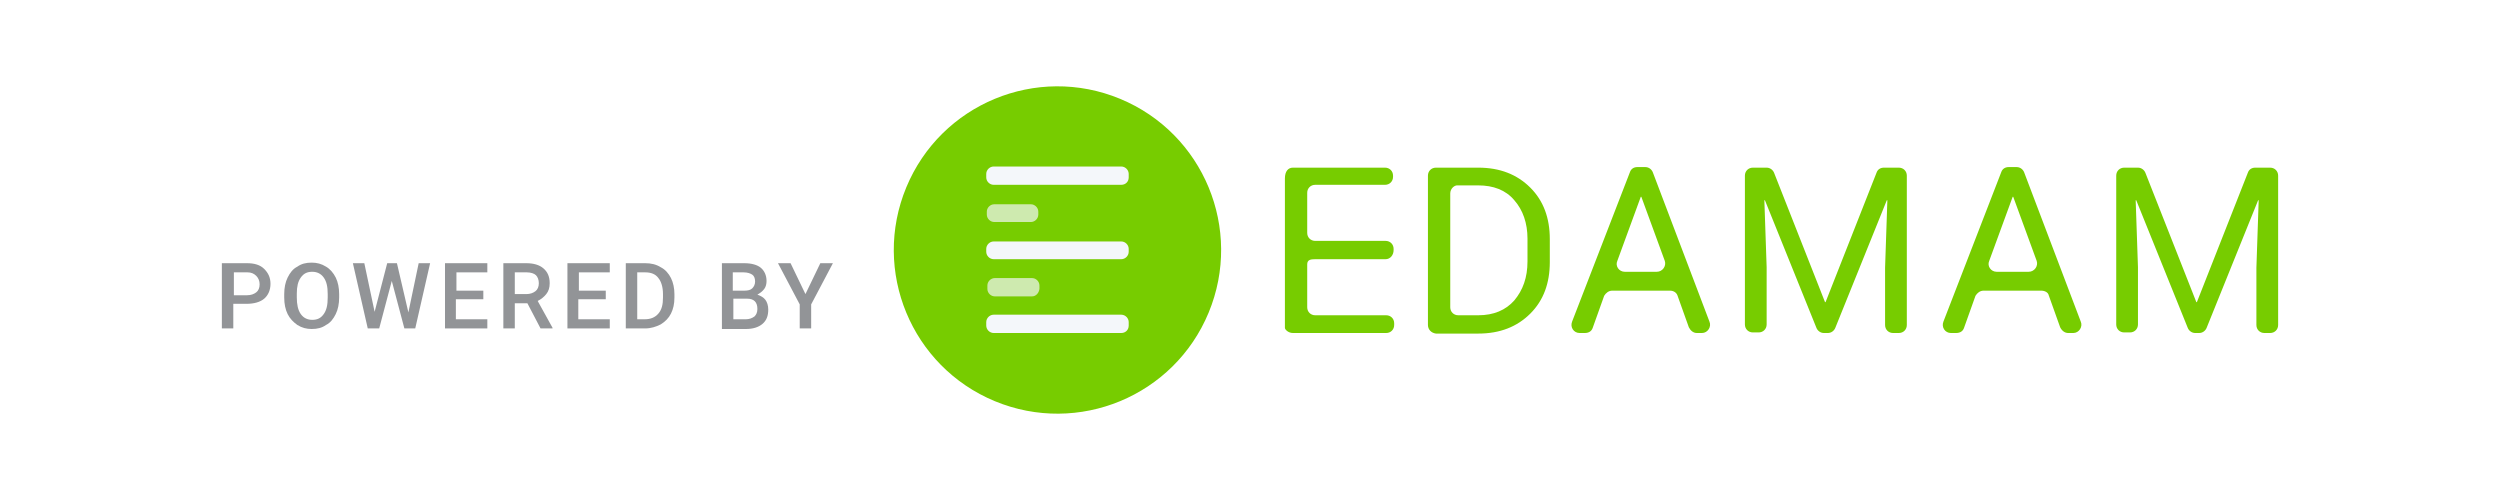
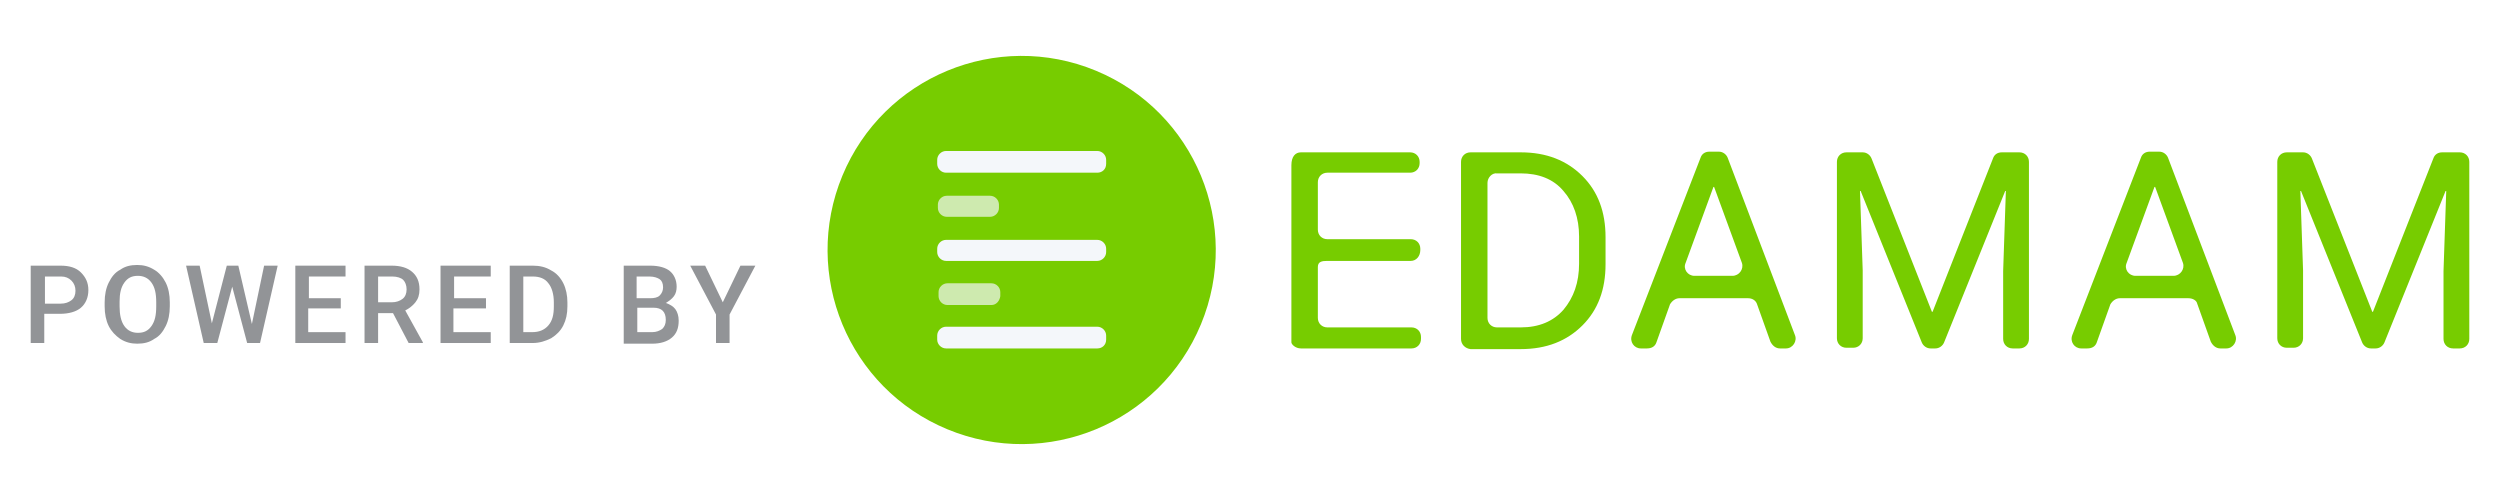
<svg xmlns="http://www.w3.org/2000/svg" version="1.1" x="0px" y="0px" viewBox="0 0 200 40" xml:space="preserve" id="svg55" width="200" height="40">
  <defs id="defs59" />
  <style type="text/css" id="style2">
	.st0{fill:#77CC00;}
	.st1{fill:#F4F7FA;}
	.st2{opacity:0.7;fill:#F4F7FA;}
	.st3{fill:#929497;}
</style>
  <g id="Layer_1" transform="translate(0,-40)">
</g>
-   <g id="g89" transform="matrix(0.4577144,0,0,0.4577144,7.907871,1.282785)">
+   <g id="g89" transform="matrix(0.5428164,0,0,0.5428164,-9.214666,-2.197275)">
    <g id="Layer_2">
      <g id="g17">
        <path id="path5" d="m 224.9,42.5 h -12.3 c -0.8,0 -1.4,0.1 -1.4,0.9 v 7.5 c 0,0.8 0.6,1.4 1.4,1.4 H 225 c 0.8,0 1.4,0.6 1.4,1.4 V 54 c 0,0.8 -0.6,1.4 -1.4,1.4 h -16.3 c -0.8,0 -1.4,-0.6 -1.4,-0.9 V 28.4 c 0,-1.3 0.6,-1.9 1.4,-1.9 h 16.1 c 0.8,0 1.4,0.6 1.4,1.4 v 0.2 c 0,0.8 -0.6,1.4 -1.4,1.4 h -12.2 c -0.8,0 -1.4,0.6 -1.4,1.4 v 7 c 0,0.8 0.6,1.4 1.4,1.4 h 12.3 c 0.8,0 1.4,0.6 1.4,1.4 v 0.2 c 0,0.9 -0.6,1.6 -1.4,1.6 z" class="st0" style="fill:#77cc00" />
        <path id="path7" d="M 232.3,54 V 27.9 c 0,-0.8 0.6,-1.4 1.4,-1.4 h 7.4 c 3.8,0 6.8,1.2 9.1,3.5 2.3,2.3 3.4,5.3 3.4,9 v 4 c 0,3.7 -1.1,6.7 -3.4,9 -2.3,2.3 -5.3,3.5 -9.1,3.5 h -7.4 c -0.8,-0.1 -1.4,-0.7 -1.4,-1.5 z m 3.9,-23 v 19.9 c 0,0.8 0.6,1.4 1.4,1.4 h 3.5 c 2.7,0 4.8,-0.9 6.3,-2.6 1.5,-1.8 2.3,-4 2.3,-6.8 v -4 c 0,-2.7 -0.8,-5 -2.3,-6.7 -1.5,-1.8 -3.7,-2.6 -6.3,-2.6 h -3.5 c -0.7,-0.1 -1.4,0.6 -1.4,1.4 z" class="st0" style="fill:#77cc00" />
        <path id="path9" d="m 274.6,48 h -10.1 c -0.6,0 -1.1,0.4 -1.4,0.9 l -2,5.6 c -0.2,0.6 -0.7,0.9 -1.4,0.9 h -0.9 c -1,0 -1.7,-1 -1.3,-2 l 10.1,-26.1 c 0.2,-0.6 0.7,-0.9 1.3,-0.9 h 1.4 c 0.6,0 1.1,0.4 1.3,0.9 l 9.9,26.1 c 0.4,0.9 -0.3,2 -1.3,2 h -0.9 c -0.6,0 -1.1,-0.4 -1.4,-1 l -2,-5.6 C 275.7,48.3 275.2,48 274.6,48 Z m -7.9,-3.3 h 5.6 c 1,0 1.7,-1 1.4,-1.9 l -4.1,-11.2 h -0.1 l -4.1,11.2 c -0.4,0.9 0.3,1.9 1.3,1.9 z" class="st0" style="fill:#77cc00" />
        <path id="path11" d="m 291.5,26.5 c 0.6,0 1.1,0.4 1.3,0.9 l 8.9,22.6 h 0.1 l 8.9,-22.6 c 0.2,-0.6 0.7,-0.9 1.3,-0.9 h 2.6 c 0.8,0 1.4,0.6 1.4,1.4 V 54 c 0,0.8 -0.6,1.4 -1.4,1.4 h -1 c -0.8,0 -1.4,-0.6 -1.4,-1.4 V 44 l 0.4,-11.8 h -0.1 l -9,22.3 c -0.2,0.5 -0.7,0.9 -1.3,0.9 h -0.7 c -0.6,0 -1.1,-0.4 -1.3,-0.9 l -9,-22.3 h -0.1 l 0.4,11.7 v 10 c 0,0.8 -0.6,1.4 -1.4,1.4 h -1 c -0.8,0 -1.4,-0.6 -1.4,-1.4 v -26 c 0,-0.8 0.6,-1.4 1.4,-1.4 z" class="st0" style="fill:#77cc00" />
        <path id="path13" d="m 339.5,48 h -10.1 c -0.6,0 -1.1,0.4 -1.4,0.9 l -2,5.6 c -0.2,0.6 -0.7,0.9 -1.4,0.9 h -0.9 c -1,0 -1.7,-1 -1.3,-2 l 10.1,-26.1 c 0.2,-0.6 0.7,-0.9 1.3,-0.9 h 1.4 c 0.6,0 1.1,0.4 1.3,0.9 l 9.9,26.1 c 0.4,0.9 -0.3,2 -1.3,2 h -0.9 c -0.6,0 -1.1,-0.4 -1.4,-1 l -2,-5.6 C 340.7,48.3 340.1,48 339.5,48 Z m -7.8,-3.3 h 5.6 c 1,0 1.7,-1 1.4,-1.9 l -4.1,-11.2 h -0.1 l -4.1,11.2 c -0.4,0.9 0.3,1.9 1.3,1.9 z" class="st0" style="fill:#77cc00" />
        <path id="path15" d="m 356.4,26.5 c 0.6,0 1.1,0.4 1.3,0.9 l 8.9,22.6 h 0.1 l 8.9,-22.6 c 0.2,-0.6 0.7,-0.9 1.3,-0.9 h 2.6 c 0.8,0 1.4,0.6 1.4,1.4 V 54 c 0,0.8 -0.6,1.4 -1.4,1.4 h -1 c -0.8,0 -1.4,-0.6 -1.4,-1.4 V 44 l 0.4,-11.8 h -0.1 l -9,22.3 c -0.2,0.5 -0.7,0.9 -1.3,0.9 h -0.7 c -0.6,0 -1.1,-0.4 -1.3,-0.9 l -9,-22.3 H 356 l 0.4,11.7 v 10 c 0,0.8 -0.6,1.4 -1.4,1.4 h -1 c -0.8,0 -1.4,-0.6 -1.4,-1.4 v -26 c 0,-0.8 0.6,-1.4 1.4,-1.4 z" class="st0" style="fill:#77cc00" />
      </g>
      <circle id="ellipse19" cy="40.9" cx="167.6" class="st0" transform="matrix(0.3827,-0.9239,0.9239,0.3827,65.62,180.086)" r="28.6" style="fill:#77cc00" />
      <g id="g31">
        <path id="path21" d="m 178.7,29.5 h -22.3 c -0.7,0 -1.3,-0.6 -1.3,-1.3 v -0.6 c 0,-0.7 0.6,-1.3 1.3,-1.3 h 22.3 c 0.7,0 1.3,0.6 1.3,1.3 v 0.6 c 0,0.8 -0.6,1.3 -1.3,1.3 z" class="st1" style="fill:#f4f7fa" />
        <path id="path23" d="m 178.7,42.5 h -22.3 c -0.7,0 -1.3,-0.6 -1.3,-1.3 v -0.5 c 0,-0.7 0.6,-1.3 1.3,-1.3 h 22.3 c 0.7,0 1.3,0.6 1.3,1.3 v 0.5 c 0,0.7 -0.6,1.3 -1.3,1.3 z" class="st1" style="fill:#f4f7fa" />
        <path id="path25" d="m 178.7,55.4 h -22.3 c -0.7,0 -1.3,-0.6 -1.3,-1.3 v -0.6 c 0,-0.7 0.6,-1.3 1.3,-1.3 h 22.3 c 0.7,0 1.3,0.6 1.3,1.3 v 0.6 c 0,0.8 -0.6,1.3 -1.3,1.3 z" class="st1" style="fill:#f4f7fa" />
        <path id="path27" d="m 162.9,36 h -6.4 c -0.7,0 -1.3,-0.6 -1.3,-1.3 v -0.5 c 0,-0.7 0.6,-1.3 1.3,-1.3 h 6.4 c 0.7,0 1.3,0.6 1.3,1.3 v 0.5 c 0,0.7 -0.6,1.3 -1.3,1.3 z" class="st2" style="opacity:0.7;fill:#f4f7fa" />
        <path id="path29" d="m 163.1,49 h -6.5 c -0.7,0 -1.3,-0.6 -1.3,-1.3 v -0.6 c 0,-0.7 0.6,-1.3 1.3,-1.3 h 6.5 c 0.7,0 1.3,0.6 1.3,1.3 v 0.6 c -0.1,0.7 -0.6,1.3 -1.3,1.3 z" class="st2" style="opacity:0.7;fill:#f4f7fa" />
      </g>
    </g>
    <g id="Layer_3">
      <g id="g52">
        <path id="path34" d="m 23.5,50.4 v 4.2 h -2 V 43.2 h 4.4 c 1.3,0 2.3,0.3 3,1 0.7,0.7 1.1,1.5 1.1,2.6 0,1.1 -0.4,2 -1.1,2.6 -0.7,0.6 -1.8,0.9 -3.1,0.9 h -2.3 z m 0,-1.6 h 2.4 c 0.7,0 1.2,-0.2 1.6,-0.5 0.4,-0.3 0.6,-0.8 0.6,-1.4 0,-0.6 -0.2,-1.1 -0.6,-1.5 C 27.1,45 26.6,44.8 26,44.8 h -2.4 v 4 z" class="st3" style="fill:#929497" />
        <path id="path36" d="m 42,49.2 c 0,1.1 -0.2,2.1 -0.6,2.9 -0.4,0.8 -0.9,1.5 -1.7,1.9 -0.7,0.5 -1.5,0.7 -2.5,0.7 -0.9,0 -1.7,-0.2 -2.5,-0.7 C 34,53.5 33.4,52.9 33,52.1 32.6,51.3 32.4,50.3 32.4,49.2 v -0.6 c 0,-1.1 0.2,-2.1 0.6,-2.9 0.4,-0.8 0.9,-1.5 1.7,-1.9 0.7,-0.5 1.5,-0.7 2.5,-0.7 0.9,0 1.7,0.2 2.5,0.7 0.7,0.4 1.3,1.1 1.7,1.9 0.4,0.8 0.6,1.8 0.6,2.9 z m -2,-0.6 c 0,-1.3 -0.2,-2.2 -0.7,-2.9 -0.5,-0.7 -1.2,-1 -2,-1 -0.9,0 -1.5,0.3 -2,1 -0.5,0.7 -0.7,1.6 -0.7,2.8 v 0.7 c 0,1.2 0.2,2.2 0.7,2.9 0.5,0.7 1.2,1 2,1 0.9,0 1.5,-0.3 2,-1 0.5,-0.7 0.7,-1.6 0.7,-2.9 z" class="st3" style="fill:#929497" />
        <path id="path38" d="m 54.1,51.8 1.8,-8.6 h 2 L 55.3,54.6 H 53.4 L 51.2,46.3 49,54.6 H 47 L 44.4,43.2 h 2 l 1.8,8.5 2.2,-8.5 h 1.7 z" class="st3" style="fill:#929497" />
        <path id="path40" d="M 67.1,49.5 H 62.4 V 53 h 5.5 v 1.6 H 60.5 V 43.2 h 7.4 v 1.6 H 62.5 V 48 h 4.7 v 1.5 z" class="st3" style="fill:#929497" />
        <path id="path42" d="m 74.9,50.2 h -2.2 v 4.4 h -2 V 43.2 h 4 c 1.3,0 2.3,0.3 3,0.9 0.7,0.6 1.1,1.4 1.1,2.6 0,0.8 -0.2,1.4 -0.6,1.9 -0.4,0.5 -0.9,0.9 -1.5,1.2 l 2.6,4.7 v 0.1 h -2.1 z m -2.2,-1.6 h 2 c 0.7,0 1.2,-0.2 1.6,-0.5 0.4,-0.3 0.6,-0.8 0.6,-1.4 0,-0.6 -0.2,-1.1 -0.5,-1.4 -0.3,-0.3 -0.9,-0.5 -1.6,-0.5 h -2.1 z" class="st3" style="fill:#929497" />
        <path id="path44" d="M 88.5,49.5 H 83.8 V 53 h 5.5 v 1.6 H 81.9 V 43.2 h 7.4 v 1.6 H 83.9 V 48 h 4.7 v 1.5 z" class="st3" style="fill:#929497" />
        <path id="path46" d="M 92.1,54.6 V 43.2 h 3.4 c 1,0 1.9,0.2 2.7,0.7 0.8,0.4 1.4,1.1 1.8,1.9 0.4,0.8 0.6,1.8 0.6,2.8 v 0.6 c 0,1.1 -0.2,2 -0.6,2.8 -0.4,0.8 -1,1.4 -1.8,1.9 -0.8,0.4 -1.7,0.7 -2.7,0.7 z m 2,-9.8 V 53 h 1.3 c 1,0 1.8,-0.3 2.4,-1 0.6,-0.7 0.8,-1.6 0.8,-2.8 v -0.6 c 0,-1.2 -0.3,-2.2 -0.8,-2.8 -0.5,-0.7 -1.3,-1 -2.3,-1 z" class="st3" style="fill:#929497" />
        <path id="path48" d="M 108.9,54.6 V 43.2 h 3.9 c 1.3,0 2.3,0.3 2.9,0.8 0.6,0.5 1,1.3 1,2.3 0,0.5 -0.1,1 -0.4,1.4 -0.3,0.4 -0.7,0.7 -1.2,1 0.6,0.2 1.1,0.5 1.4,0.9 0.3,0.4 0.5,1 0.5,1.7 0,1.1 -0.3,1.9 -1,2.5 -0.7,0.6 -1.7,0.9 -2.9,0.9 h -4.2 z m 2,-6.6 h 1.9 c 0.6,0 1.1,-0.1 1.4,-0.4 0.3,-0.3 0.5,-0.7 0.5,-1.2 0,-0.6 -0.2,-1 -0.5,-1.2 -0.3,-0.2 -0.8,-0.4 -1.5,-0.4 h -1.9 V 48 Z m 0,1.5 V 53 h 2.2 c 0.6,0 1.1,-0.2 1.5,-0.5 0.3,-0.3 0.5,-0.7 0.5,-1.3 0,-1.2 -0.6,-1.8 -1.8,-1.8 h -2.4 z" class="st3" style="fill:#929497" />
        <path id="path50" d="m 123.5,48.6 2.6,-5.4 h 2.2 l -3.8,7.2 v 4.2 h -2 v -4.2 l -3.8,-7.2 h 2.2 z" class="st3" style="fill:#929497" />
      </g>
    </g>
  </g>
</svg>
